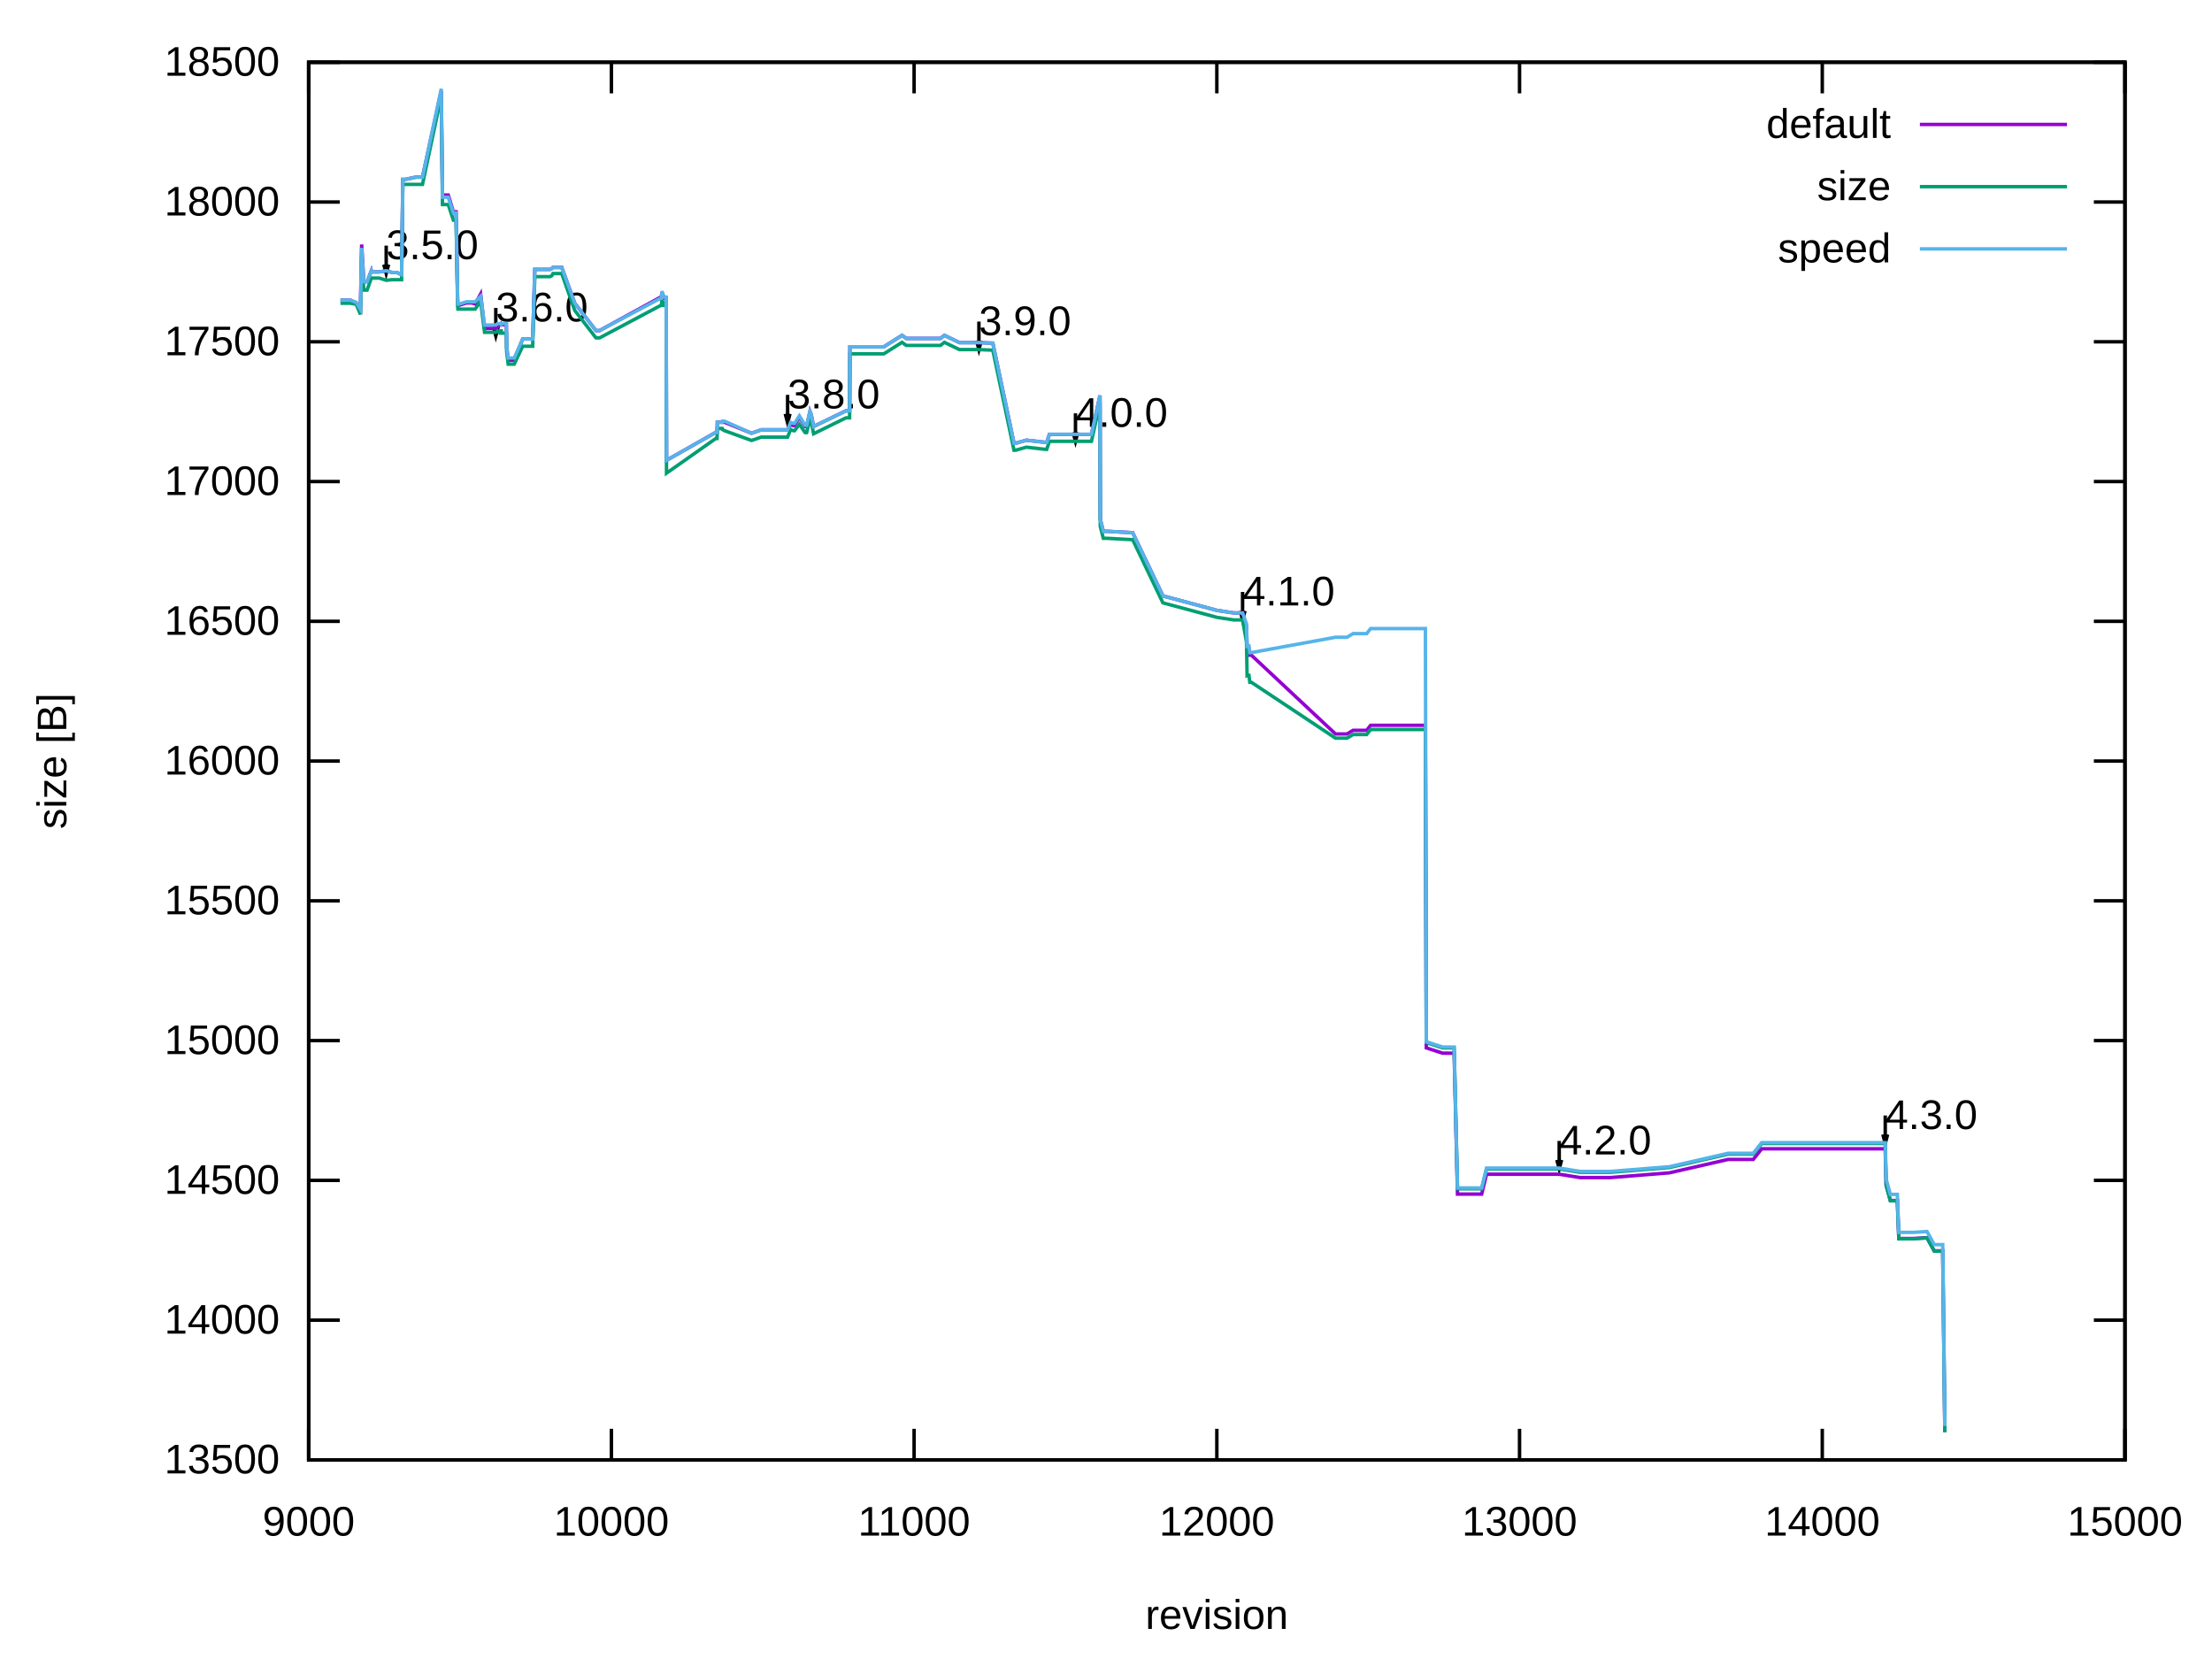
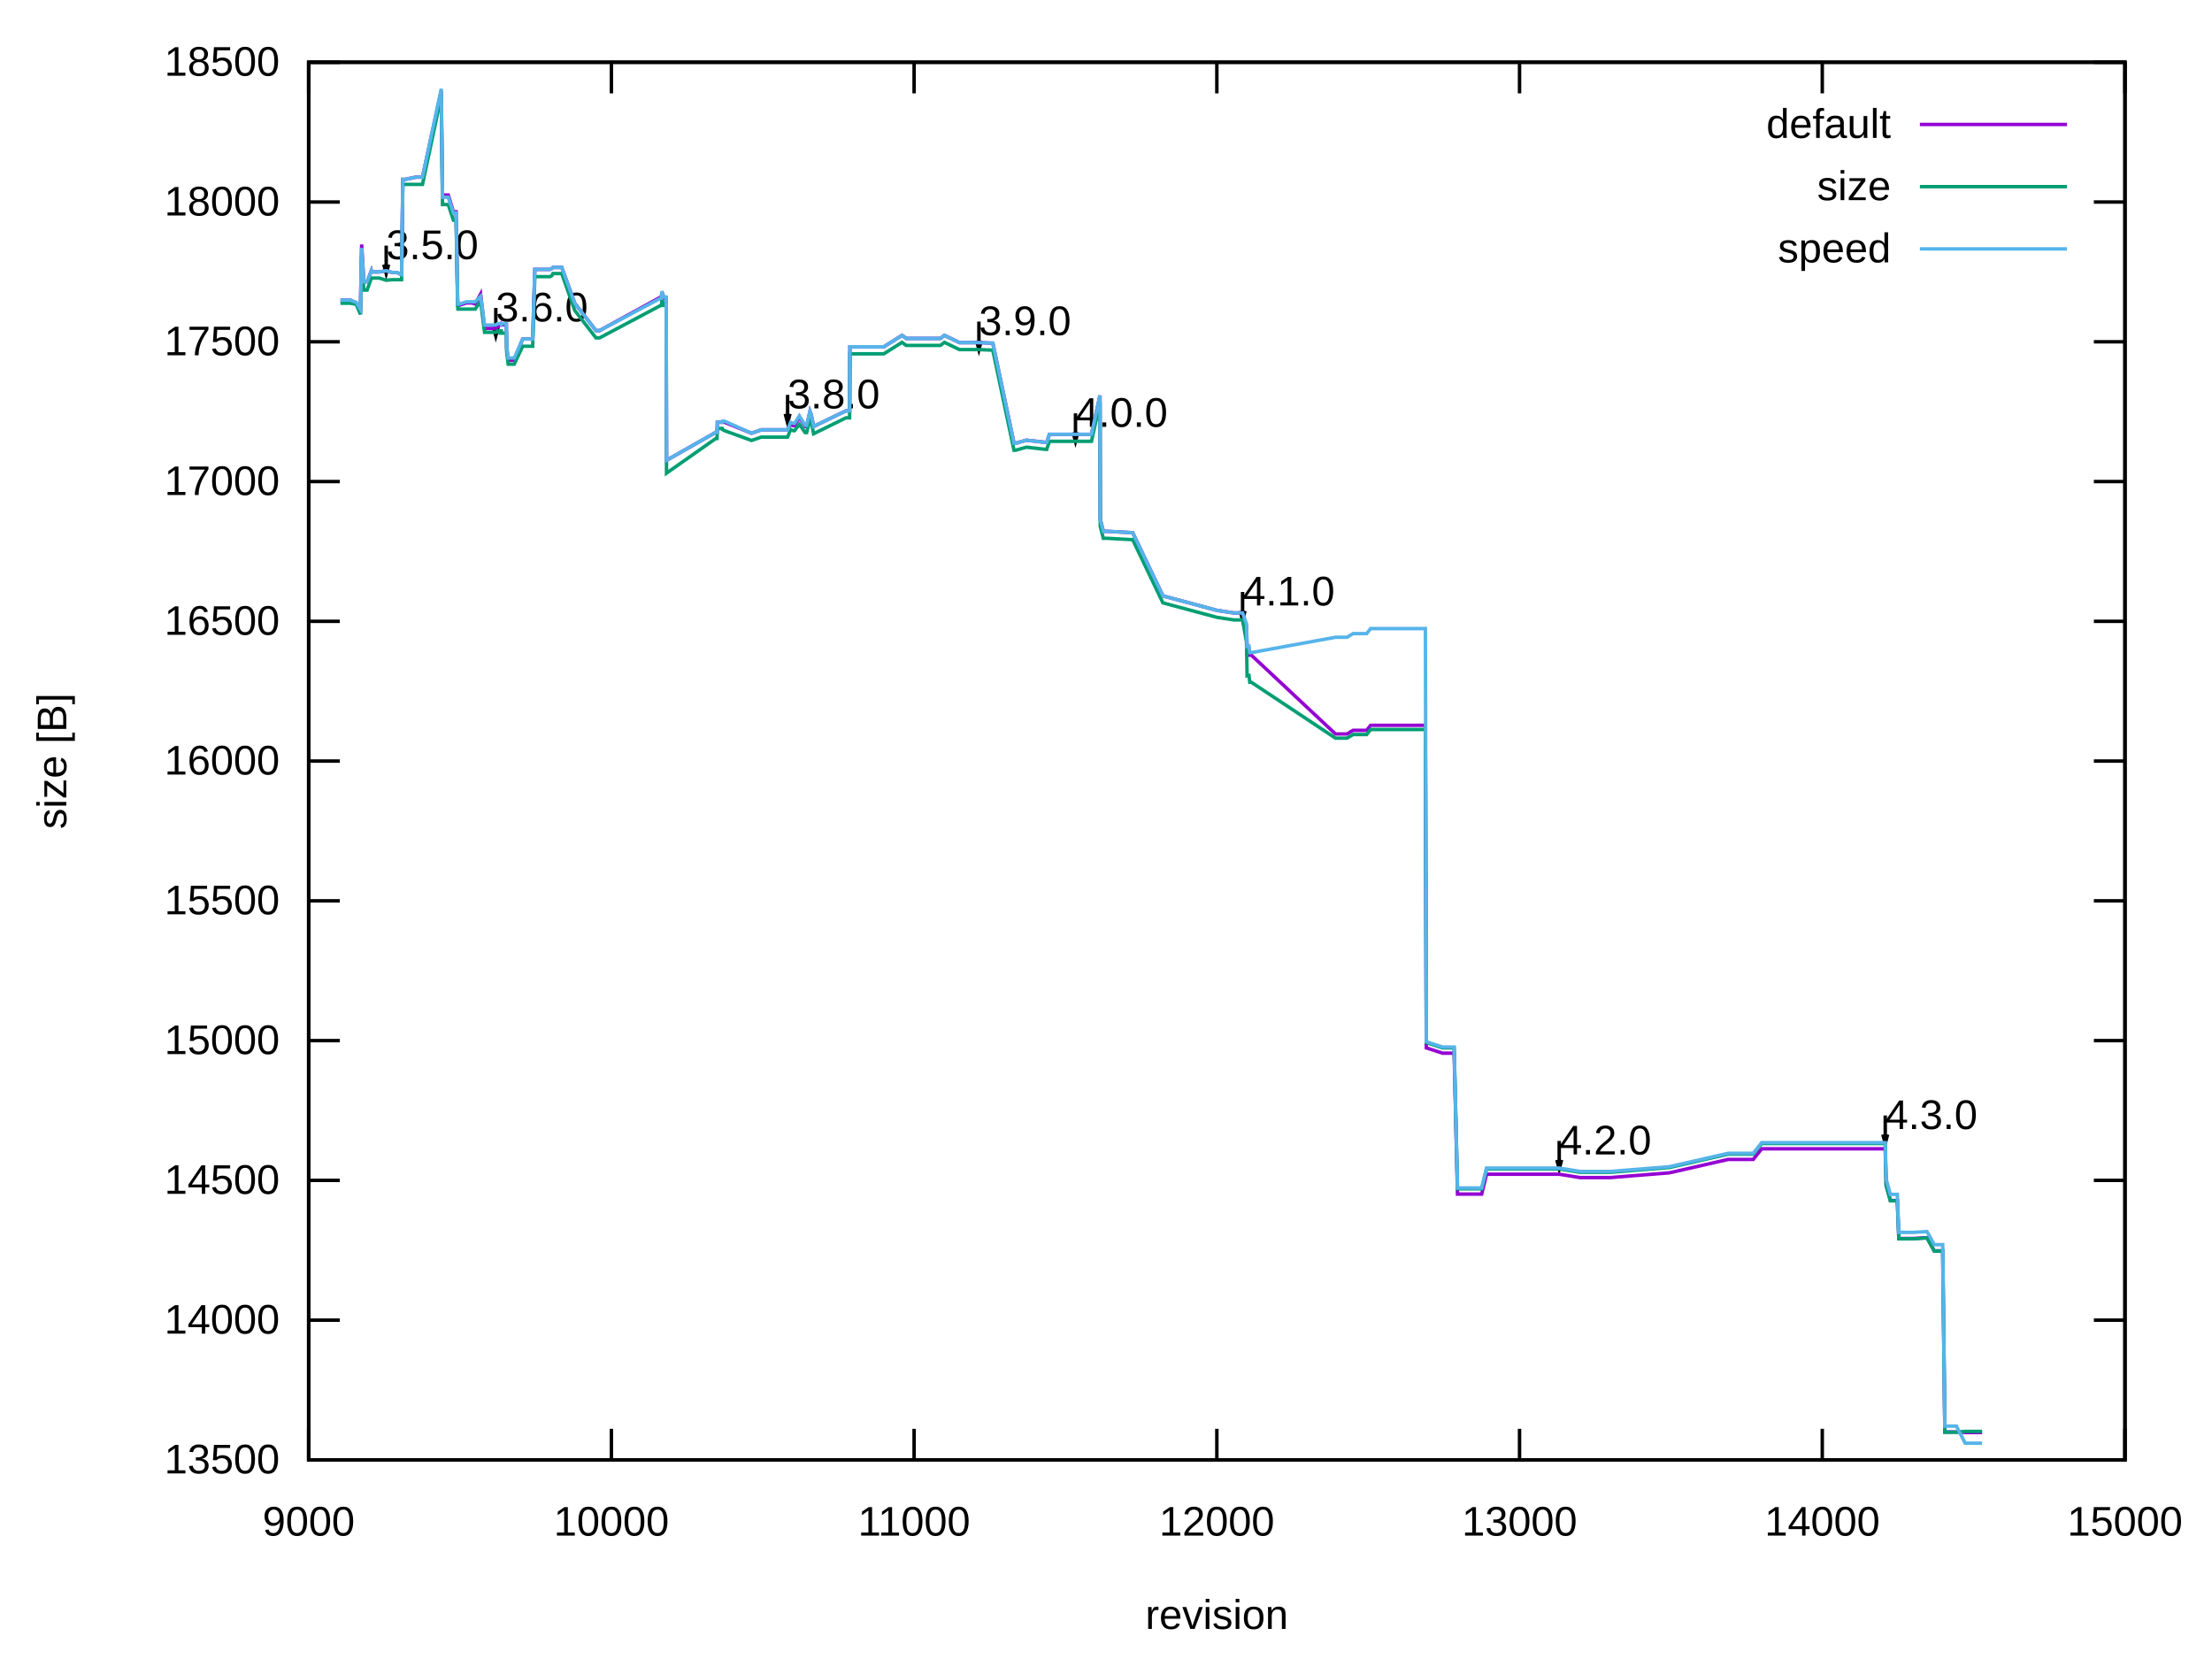
<svg xmlns="http://www.w3.org/2000/svg" xmlns:xlink="http://www.w3.org/1999/xlink" width="640" height="480" viewBox="0 0 640 480">
  <g id="gnuplot_canvas">
    <rect x="0" y="0" width="640" height="480" fill="none" />
    <defs>
      <circle id="gpDot" r="0.5" stroke-width="0.5" stroke="currentColor" />
      <path id="gpPt0" stroke-width="0.222" stroke="currentColor" d="M-1,0 h2 M0,-1 v2" />
      <path id="gpPt1" stroke-width="0.222" stroke="currentColor" d="M-1,-1 L1,1 M1,-1 L-1,1" />
      <path id="gpPt2" stroke-width="0.222" stroke="currentColor" d="M-1,0 L1,0 M0,-1 L0,1 M-1,-1 L1,1 M-1,1 L1,-1" />
      <rect id="gpPt3" stroke-width="0.222" stroke="currentColor" x="-1" y="-1" width="2" height="2" />
      <rect id="gpPt4" stroke-width="0.222" stroke="currentColor" fill="currentColor" x="-1" y="-1" width="2" height="2" />
      <circle id="gpPt5" stroke-width="0.222" stroke="currentColor" cx="0" cy="0" r="1" />
      <use xlink:href="#gpPt5" id="gpPt6" fill="currentColor" stroke="none" />
      <path id="gpPt7" stroke-width="0.222" stroke="currentColor" d="M0,-1.33 L-1.33,0.67 L1.33,0.67 z" />
      <use xlink:href="#gpPt7" id="gpPt8" fill="currentColor" stroke="none" />
      <use xlink:href="#gpPt7" id="gpPt9" stroke="currentColor" transform="rotate(180)" />
      <use xlink:href="#gpPt9" id="gpPt10" fill="currentColor" stroke="none" />
      <use xlink:href="#gpPt3" id="gpPt11" stroke="currentColor" transform="rotate(45)" />
      <use xlink:href="#gpPt11" id="gpPt12" fill="currentColor" stroke="none" />
      <path id="gpPt13" stroke-width="0.222" stroke="currentColor" d="M0,1.330 L1.265,0.411 L0.782,-1.067 L-0.782,-1.076 L-1.265,0.411 z" />
      <use xlink:href="#gpPt13" id="gpPt14" fill="currentColor" stroke="none" />
      <filter id="textbox" filterUnits="objectBoundingBox" x="0" y="0" height="1" width="1">
        <feFlood flood-color="white" flood-opacity="1" result="bgnd" />
        <feComposite in="SourceGraphic" in2="bgnd" operator="atop" />
      </filter>
      <filter id="greybox" filterUnits="objectBoundingBox" x="0" y="0" height="1" width="1">
        <feFlood flood-color="lightgrey" flood-opacity="1" result="grey" />
        <feComposite in="SourceGraphic" in2="grey" operator="atop" />
      </filter>
    </defs>
    <g fill="none" color="white" stroke="currentColor" stroke-width="1.00" stroke-linecap="butt" stroke-linejoin="miter">
</g>
    <g fill="none" color="black" stroke="currentColor" stroke-width="1.00" stroke-linecap="butt" stroke-linejoin="miter">
      <path stroke="black" d="M89.31,422.40 L98.31,422.40 M614.82,422.40 L605.82,422.40  " />
      <g transform="translate(80.92,426.30)" stroke="none" fill="black" font-family="Arial" font-size="12.00" text-anchor="end">
        <text>
          <tspan font-family="Arial"> 13500</tspan>
        </text>
      </g>
    </g>
    <g fill="none" color="black" stroke="currentColor" stroke-width="1.00" stroke-linecap="butt" stroke-linejoin="miter">
      <path stroke="black" d="M89.31,381.96 L98.31,381.96 M614.82,381.96 L605.82,381.96  " />
      <g transform="translate(80.92,385.86)" stroke="none" fill="black" font-family="Arial" font-size="12.00" text-anchor="end">
        <text>
          <tspan font-family="Arial"> 14000</tspan>
        </text>
      </g>
    </g>
    <g fill="none" color="black" stroke="currentColor" stroke-width="1.00" stroke-linecap="butt" stroke-linejoin="miter">
      <path stroke="black" d="M89.31,341.52 L98.31,341.52 M614.82,341.52 L605.82,341.52  " />
      <g transform="translate(80.92,345.42)" stroke="none" fill="black" font-family="Arial" font-size="12.00" text-anchor="end">
        <text>
          <tspan font-family="Arial"> 14500</tspan>
        </text>
      </g>
    </g>
    <g fill="none" color="black" stroke="currentColor" stroke-width="1.00" stroke-linecap="butt" stroke-linejoin="miter">
      <path stroke="black" d="M89.31,301.08 L98.31,301.08 M614.82,301.08 L605.82,301.08  " />
      <g transform="translate(80.92,304.98)" stroke="none" fill="black" font-family="Arial" font-size="12.00" text-anchor="end">
        <text>
          <tspan font-family="Arial"> 15000</tspan>
        </text>
      </g>
    </g>
    <g fill="none" color="black" stroke="currentColor" stroke-width="1.00" stroke-linecap="butt" stroke-linejoin="miter">
      <path stroke="black" d="M89.31,260.64 L98.31,260.64 M614.82,260.64 L605.82,260.64  " />
      <g transform="translate(80.92,264.54)" stroke="none" fill="black" font-family="Arial" font-size="12.00" text-anchor="end">
        <text>
          <tspan font-family="Arial"> 15500</tspan>
        </text>
      </g>
    </g>
    <g fill="none" color="black" stroke="currentColor" stroke-width="1.00" stroke-linecap="butt" stroke-linejoin="miter">
      <path stroke="black" d="M89.31,220.20 L98.31,220.20 M614.82,220.20 L605.82,220.20  " />
      <g transform="translate(80.92,224.10)" stroke="none" fill="black" font-family="Arial" font-size="12.00" text-anchor="end">
        <text>
          <tspan font-family="Arial"> 16000</tspan>
        </text>
      </g>
    </g>
    <g fill="none" color="black" stroke="currentColor" stroke-width="1.00" stroke-linecap="butt" stroke-linejoin="miter">
      <path stroke="black" d="M89.31,179.77 L98.31,179.77 M614.82,179.77 L605.82,179.77  " />
      <g transform="translate(80.92,183.67)" stroke="none" fill="black" font-family="Arial" font-size="12.00" text-anchor="end">
        <text>
          <tspan font-family="Arial"> 16500</tspan>
        </text>
      </g>
    </g>
    <g fill="none" color="black" stroke="currentColor" stroke-width="1.00" stroke-linecap="butt" stroke-linejoin="miter">
      <path stroke="black" d="M89.31,139.33 L98.31,139.33 M614.82,139.33 L605.82,139.33  " />
      <g transform="translate(80.92,143.23)" stroke="none" fill="black" font-family="Arial" font-size="12.00" text-anchor="end">
        <text>
          <tspan font-family="Arial"> 17000</tspan>
        </text>
      </g>
    </g>
    <g fill="none" color="black" stroke="currentColor" stroke-width="1.00" stroke-linecap="butt" stroke-linejoin="miter">
      <path stroke="black" d="M89.31,98.89 L98.31,98.89 M614.82,98.89 L605.82,98.89  " />
      <g transform="translate(80.92,102.79)" stroke="none" fill="black" font-family="Arial" font-size="12.00" text-anchor="end">
        <text>
          <tspan font-family="Arial"> 17500</tspan>
        </text>
      </g>
    </g>
    <g fill="none" color="black" stroke="currentColor" stroke-width="1.00" stroke-linecap="butt" stroke-linejoin="miter">
      <path stroke="black" d="M89.31,58.45 L98.31,58.45 M614.82,58.45 L605.82,58.45  " />
      <g transform="translate(80.92,62.35)" stroke="none" fill="black" font-family="Arial" font-size="12.00" text-anchor="end">
        <text>
          <tspan font-family="Arial"> 18000</tspan>
        </text>
      </g>
    </g>
    <g fill="none" color="black" stroke="currentColor" stroke-width="1.00" stroke-linecap="butt" stroke-linejoin="miter">
      <path stroke="black" d="M89.31,18.01 L98.31,18.01 M614.82,18.01 L605.82,18.01  " />
      <g transform="translate(80.92,21.91)" stroke="none" fill="black" font-family="Arial" font-size="12.00" text-anchor="end">
        <text>
          <tspan font-family="Arial"> 18500</tspan>
        </text>
      </g>
    </g>
    <g fill="none" color="black" stroke="currentColor" stroke-width="1.00" stroke-linecap="butt" stroke-linejoin="miter">
      <path stroke="black" d="M89.31,422.40 L89.31,413.40 M89.31,18.01 L89.31,27.01  " />
      <g transform="translate(89.31,444.30)" stroke="none" fill="black" font-family="Arial" font-size="12.00" text-anchor="middle">
        <text>
          <tspan font-family="Arial"> 9000</tspan>
        </text>
      </g>
    </g>
    <g fill="none" color="black" stroke="currentColor" stroke-width="1.00" stroke-linecap="butt" stroke-linejoin="miter">
      <path stroke="black" d="M176.90,422.40 L176.90,413.40 M176.90,18.01 L176.90,27.01  " />
      <g transform="translate(176.90,444.30)" stroke="none" fill="black" font-family="Arial" font-size="12.00" text-anchor="middle">
        <text>
          <tspan font-family="Arial"> 10000</tspan>
        </text>
      </g>
    </g>
    <g fill="none" color="black" stroke="currentColor" stroke-width="1.00" stroke-linecap="butt" stroke-linejoin="miter">
      <path stroke="black" d="M264.48,422.40 L264.48,413.40 M264.48,18.01 L264.48,27.01  " />
      <g transform="translate(264.48,444.30)" stroke="none" fill="black" font-family="Arial" font-size="12.00" text-anchor="middle">
        <text>
          <tspan font-family="Arial"> 11000</tspan>
        </text>
      </g>
    </g>
    <g fill="none" color="black" stroke="currentColor" stroke-width="1.00" stroke-linecap="butt" stroke-linejoin="miter">
      <path stroke="black" d="M352.07,422.40 L352.07,413.40 M352.07,18.01 L352.07,27.01  " />
      <g transform="translate(352.07,444.30)" stroke="none" fill="black" font-family="Arial" font-size="12.00" text-anchor="middle">
        <text>
          <tspan font-family="Arial"> 12000</tspan>
        </text>
      </g>
    </g>
    <g fill="none" color="black" stroke="currentColor" stroke-width="1.00" stroke-linecap="butt" stroke-linejoin="miter">
      <path stroke="black" d="M439.65,422.40 L439.65,413.40 M439.65,18.01 L439.65,27.01  " />
      <g transform="translate(439.65,444.30)" stroke="none" fill="black" font-family="Arial" font-size="12.00" text-anchor="middle">
        <text>
          <tspan font-family="Arial"> 13000</tspan>
        </text>
      </g>
    </g>
    <g fill="none" color="black" stroke="currentColor" stroke-width="1.00" stroke-linecap="butt" stroke-linejoin="miter">
      <path stroke="black" d="M527.24,422.40 L527.24,413.40 M527.24,18.01 L527.24,27.01  " />
      <g transform="translate(527.24,444.30)" stroke="none" fill="black" font-family="Arial" font-size="12.00" text-anchor="middle">
        <text>
          <tspan font-family="Arial"> 14000</tspan>
        </text>
      </g>
    </g>
    <g fill="none" color="black" stroke="currentColor" stroke-width="1.00" stroke-linecap="butt" stroke-linejoin="miter">
      <path stroke="black" d="M614.82,422.40 L614.82,413.40 M614.82,18.01 L614.82,27.01  " />
      <g transform="translate(614.82,444.30)" stroke="none" fill="black" font-family="Arial" font-size="12.00" text-anchor="middle">
        <text>
          <tspan font-family="Arial"> 15000</tspan>
        </text>
      </g>
    </g>
    <g fill="none" color="black" stroke="currentColor" stroke-width="1.00" stroke-linecap="butt" stroke-linejoin="miter">
</g>
    <g fill="none" color="black" stroke="currentColor" stroke-width="1.00" stroke-linecap="butt" stroke-linejoin="miter">
      <path stroke="black" d="M89.31,18.01 L89.31,422.40 L614.82,422.40 L614.82,18.01 L89.31,18.01 Z  " />
      <g transform="translate(111.73,74.97)" stroke="none" fill="black" font-family="Arial" font-size="12.00" text-anchor="start">
        <text>
          <tspan font-family="Arial">3.5.0</tspan>
        </text>
      </g>
      <g transform="translate(143.44,93.00)" stroke="none" fill="black" font-family="Arial" font-size="12.00" text-anchor="start">
        <text>
          <tspan font-family="Arial">3.6.0</tspan>
        </text>
      </g>
      <g transform="translate(227.87,118.15)" stroke="none" fill="black" font-family="Arial" font-size="12.00" text-anchor="start">
        <text>
          <tspan font-family="Arial">3.8.0</tspan>
        </text>
      </g>
      <g transform="translate(283.22,96.96)" stroke="none" fill="black" font-family="Arial" font-size="12.00" text-anchor="start">
        <text>
          <tspan font-family="Arial">3.9.0</tspan>
        </text>
      </g>
      <g transform="translate(311.16,123.49)" stroke="none" fill="black" font-family="Arial" font-size="12.00" text-anchor="start">
        <text>
          <tspan font-family="Arial">4.0.0</tspan>
        </text>
      </g>
      <g transform="translate(359.51,175.17)" stroke="none" fill="black" font-family="Arial" font-size="12.00" text-anchor="start">
        <text>
          <tspan font-family="Arial">4.1.0</tspan>
        </text>
      </g>
      <g transform="translate(451.12,334.02)" stroke="none" fill="black" font-family="Arial" font-size="12.00" text-anchor="start">
        <text>
          <tspan font-family="Arial">4.2.0</tspan>
        </text>
      </g>
      <g transform="translate(545.45,326.66)" stroke="none" fill="black" font-family="Arial" font-size="12.00" text-anchor="start">
        <text>
          <tspan font-family="Arial">4.3.0</tspan>
        </text>
      </g>
      <path stroke="black" d="M111.05,76.54 L111.74,79.14 L112.43,76.54 M111.74,71.06 L111.74,79.14 M142.76,94.58 L143.45,97.18 L144.14,94.58   M143.45,89.09 L143.45,97.18 M227.19,119.73 L227.88,122.33 L228.57,119.73 M227.88,114.24 L227.88,122.33 M282.54,98.54   L283.23,101.14 L283.92,98.54 M283.23,93.05 L283.23,101.14 M310.48,125.07 L311.17,127.67 L311.86,125.07 M311.17,119.58   L311.17,127.67 M358.83,176.75 L359.52,179.35 L360.21,176.75 M359.52,171.26 L359.52,179.35 M450.44,335.60 L451.13,338.20   L451.82,335.60 M451.13,330.11 L451.13,338.20 M544.77,328.24 L545.46,330.84 L546.15,328.24 M545.46,322.75 L545.46,330.84    " />
    </g>
    <g fill="none" color="black" stroke="currentColor" stroke-width="1.00" stroke-linecap="butt" stroke-linejoin="miter">
      <g transform="translate(19.18,220.21) rotate(270)" stroke="none" fill="black" font-family="Arial" font-size="12.00" text-anchor="middle">
        <text>
          <tspan font-family="Arial">size [B]</tspan>
        </text>
      </g>
    </g>
    <g fill="none" color="black" stroke="currentColor" stroke-width="1.00" stroke-linecap="butt" stroke-linejoin="miter">
      <g transform="translate(352.06,471.30)" stroke="none" fill="black" font-family="Arial" font-size="12.00" text-anchor="middle">
        <text>
          <tspan font-family="Arial">revision</tspan>
        </text>
      </g>
    </g>
    <g fill="none" color="black" stroke="currentColor" stroke-width="1.00" stroke-linecap="butt" stroke-linejoin="miter">
</g>
    <g id="gnuplot_plot_1">
      <g fill="none" color="black" stroke="currentColor" stroke-width="1.00" stroke-linecap="butt" stroke-linejoin="miter">
        <g transform="translate(547.09,39.91)" stroke="none" fill="black" font-family="Arial" font-size="12.00" text-anchor="end">
          <text>
            <tspan font-family="Arial">default</tspan>
          </text>
        </g>
      </g>
      <g fill="none" color="black" stroke="currentColor" stroke-width="1.00" stroke-linecap="butt" stroke-linejoin="miter">
-         <path stroke="rgb(148,   0, 211)" d="M555.48,36.01 L598.04,36.01 M98.51,86.84 L99.82,86.84 L100.17,86.84 L100.43,86.84 L101.40,86.84 L103.06,87.81   L104.29,89.51 L104.64,70.74 L105.25,81.50 L105.69,81.50 L106.04,81.50 L106.21,81.50 L107.44,78.34 L107.53,78.67   L108.40,78.67 L109.72,78.67 L111.73,78.34 L113.40,78.83 L114.80,78.83 L116.20,79.48 L116.55,51.90 L117.25,51.90   L120.32,51.25 L122.24,51.25 L127.67,26.34 L128.02,56.43 L128.29,56.43 L128.90,56.43 L129.69,56.43 L131.18,61.28   L131.96,61.28 L132.40,86.43 L132.49,88.29 L132.93,88.29 L134.94,87.65 L136.61,87.65 L137.48,87.97 L139.06,85.06   L140.20,95.01 L140.90,95.01 L141.51,95.01 L141.95,95.01 L142.04,95.01 L142.12,95.01 L142.21,95.01 L143.44,95.01   L143.96,94.60 L144.66,93.95 L144.93,93.95 L145.01,93.79 L145.10,93.95 L145.19,93.95 L145.36,93.95 L145.80,93.95   L145.89,93.95 L146.15,93.95 L146.33,93.95 L146.50,93.95 L146.59,100.59 L147.03,104.23 L147.29,104.23 L147.47,104.23   L147.55,104.23 L147.64,104.23 L148.78,104.23 L151.23,98.08 L153.25,98.08 L154.12,98.08 L154.74,77.94 L155.09,77.94   L155.96,77.94 L156.22,77.94 L156.31,77.94 L156.40,77.94 L156.49,77.94 L157.01,77.94 L157.98,77.94 L158.50,77.94   L158.59,77.94 L158.76,77.94 L159.12,77.94 L159.64,77.70 L159.99,77.37 L160.08,77.37 L160.69,77.37 L160.95,77.37   L161.04,77.37 L161.13,77.37 L162.01,77.37 L162.18,77.37 L162.53,77.37 L166.30,87.73 L172.43,95.65 L172.78,95.65   L172.95,95.65 L173.04,95.65 L173.48,95.65 L191.17,85.95 L191.35,85.95 L191.52,84.57 L192.13,86.27 L192.75,86.27   L192.84,133.18 L207.11,125.09 L207.46,125.09 L207.55,122.18 L208.95,122.18 L209.04,122.18 L209.65,122.18 L217.45,125.34   L220.25,124.36 L221.56,124.36 L224.19,124.36 L225.77,124.36 L227.87,124.36 L228.75,122.83 L229.53,123.15 L229.88,123.15   L231.29,120.64 L232.95,123.39 L233.39,123.39 L234.35,119.03 L234.70,119.92 L235.40,123.39 L244.77,118.86 L245.39,118.86   L245.74,118.86 L245.82,118.86 L245.91,100.34 L246.09,100.34 L246.96,100.34 L255.72,100.34 L260.98,97.03 L262.20,97.92   L272.10,97.92 L273.24,97.03 L277.62,99.13 L283.22,99.13 L287.25,99.29 L293.38,128.25 L293.82,128.25 L296.97,127.36   L302.58,128.00 L302.84,128.00 L303.63,125.66 L308.89,125.66 L309.06,125.66 L311.16,125.66 L315.80,125.66 L318.26,114.42   L318.34,150.25 L319.22,153.72 L319.66,153.72 L319.75,153.72 L320.27,153.72 L320.36,153.72 L327.72,154.13 L336.47,172.41   L352.15,176.61 L356.97,177.34 L359.51,177.34 L360.65,181.22 L360.82,187.69 L361.00,187.61 L361.35,187.61 L361.61,189.55   L362.05,189.55 L386.40,212.36 L388.41,212.36 L389.73,212.36 L391.48,211.31 L392.70,211.31 L394.81,211.31 L395.42,211.31   L396.56,209.85 L408.29,209.85 L411.01,209.85 L412.41,209.85 L412.67,303.19 L417.40,304.72 L420.73,304.72 L421.70,345.49   L424.50,345.49 L427.56,345.49 L428.70,345.49 L430.10,339.74 L430.89,339.74 L436.93,339.74 L451.12,339.74 L457.17,340.71   L465.93,340.71 L483.00,339.34 L500.00,335.46 L500.87,335.46 L501.75,335.46 L505.16,335.46 L507.27,335.46 L509.72,332.38   L518.48,332.38 L527.24,332.38 L543.35,332.38 L545.45,332.38 L545.72,342.90 L546.94,347.35 L547.82,347.35 L548.08,347.35   L548.78,347.35 L548.96,347.35 L549.39,358.34 L553.51,358.34 L557.54,358.10 L559.64,361.90 L562.09,361.90 L562.71,414.31    " />
+         <path stroke="rgb(148,   0, 211)" d="M555.48,36.01 L598.04,36.01 M98.51,86.84 L99.82,86.84 L100.17,86.84 L100.43,86.84 L101.40,86.84 L103.06,87.81   L104.29,89.51 L104.64,70.74 L105.25,81.50 L105.69,81.50 L106.04,81.50 L106.21,81.50 L107.44,78.34 L107.53,78.67   L108.40,78.67 L109.72,78.67 L111.73,78.34 L113.40,78.83 L114.80,78.83 L116.20,79.48 L116.55,51.90 L117.25,51.90   L120.32,51.25 L122.24,51.25 L127.67,26.34 L128.02,56.43 L128.29,56.43 L128.90,56.43 L129.69,56.43 L131.18,61.28   L131.96,61.28 L132.40,86.43 L132.49,88.29 L132.93,88.29 L134.94,87.65 L136.61,87.65 L137.48,87.97 L139.06,85.06   L140.20,95.01 L140.90,95.01 L141.51,95.01 L141.95,95.01 L142.04,95.01 L142.12,95.01 L142.21,95.01 L143.44,95.01   L143.96,94.60 L144.66,93.95 L144.93,93.95 L145.01,93.79 L145.10,93.95 L145.19,93.95 L145.36,93.95 L145.80,93.95   L145.89,93.95 L146.15,93.95 L146.33,93.95 L146.50,93.95 L146.59,100.59 L147.03,104.23 L147.29,104.23 L147.47,104.23   L147.55,104.23 L147.64,104.23 L148.78,104.23 L151.23,98.08 L153.25,98.08 L154.12,98.08 L154.74,77.94 L155.09,77.94   L155.96,77.94 L156.22,77.94 L156.31,77.94 L156.40,77.94 L156.49,77.94 L157.01,77.94 L157.98,77.94 L158.50,77.94   L158.59,77.94 L158.76,77.94 L159.12,77.94 L159.64,77.70 L159.99,77.37 L160.08,77.37 L160.69,77.37 L160.95,77.37   L161.04,77.37 L161.13,77.37 L162.01,77.37 L162.18,77.37 L162.53,77.37 L166.30,87.73 L172.43,95.65 L172.78,95.65   L172.95,95.65 L173.04,95.65 L173.48,95.65 L191.17,85.95 L191.35,85.95 L191.52,84.57 L192.13,86.27 L192.75,86.27   L192.84,133.18 L207.11,125.09 L207.46,125.09 L207.55,122.18 L208.95,122.18 L209.04,122.18 L209.65,122.18 L217.45,125.34   L220.25,124.36 L221.56,124.36 L224.19,124.36 L225.77,124.36 L227.87,124.36 L228.75,122.83 L229.53,123.15 L229.88,123.15   L231.29,120.64 L232.95,123.39 L233.39,123.39 L234.35,119.03 L234.70,119.92 L235.40,123.39 L244.77,118.86 L245.39,118.86   L245.74,118.86 L245.82,118.86 L245.91,100.34 L246.09,100.34 L246.96,100.34 L255.72,100.34 L260.98,97.03 L262.20,97.92   L272.10,97.92 L273.24,97.03 L277.62,99.13 L283.22,99.13 L287.25,99.29 L293.38,128.25 L293.82,128.25 L296.97,127.36   L302.58,128.00 L302.84,128.00 L303.63,125.66 L308.89,125.66 L309.06,125.66 L311.16,125.66 L315.80,125.66 L318.26,114.42   L318.34,150.25 L319.22,153.72 L319.66,153.72 L319.75,153.72 L320.27,153.72 L320.36,153.72 L327.72,154.13 L336.47,172.41   L352.15,176.61 L356.97,177.34 L359.51,177.34 L360.65,181.22 L360.82,187.69 L361.00,187.61 L361.35,187.61 L361.61,189.55   L362.05,189.55 L386.40,212.36 L388.41,212.36 L389.73,212.36 L391.48,211.31 L392.70,211.31 L394.81,211.31 L395.42,211.31   L396.56,209.85 L408.29,209.85 L411.01,209.85 L412.41,209.85 L412.67,303.19 L417.40,304.72 L420.73,304.72 L421.70,345.49   L424.50,345.49 L427.56,345.49 L428.70,345.49 L430.10,339.74 L430.89,339.74 L436.93,339.74 L451.12,339.74 L457.17,340.71   L465.93,340.71 L483.00,339.34 L500.00,335.46 L500.87,335.46 L501.75,335.46 L505.16,335.46 L507.27,335.46 L509.72,332.38   L518.48,332.38 L527.24,332.38 L543.35,332.38 L545.45,332.38 L545.72,342.90 L546.94,347.35 L547.82,347.35 L548.08,347.35   L548.78,347.35 L548.96,347.35 L549.39,358.34 L553.51,358.34 L557.54,358.10 L559.64,361.90 L562.09,361.90 L562.71,414.31   L566.04,414.31 L568.58,414.47 L571.90,414.47 L573.48,414.47  " />
      </g>
    </g>
    <g id="gnuplot_plot_2">
      <g fill="none" color="black" stroke="currentColor" stroke-width="1.00" stroke-linecap="butt" stroke-linejoin="miter">
        <g transform="translate(547.09,57.91)" stroke="none" fill="black" font-family="Arial" font-size="12.00" text-anchor="end">
          <text>
            <tspan font-family="Arial">size</tspan>
          </text>
        </g>
      </g>
      <g fill="none" color="black" stroke="currentColor" stroke-width="1.00" stroke-linecap="butt" stroke-linejoin="miter">
-         <path stroke="rgb(  0, 158, 115)" d="M555.48,54.01 L598.04,54.01 M98.51,87.73 L99.82,87.73 L100.17,87.73 L100.43,87.73 L101.40,87.73 L103.06,88.05   L104.29,90.96 L104.64,73.82 L105.25,83.93 L105.69,83.93 L106.04,83.93 L106.21,83.93 L107.44,80.45 L107.53,80.45   L108.40,80.45 L109.72,80.45 L111.73,81.09 L113.40,80.93 L114.80,80.93 L116.20,80.93 L116.55,53.35 L117.25,53.35   L120.32,53.35 L122.24,53.35 L127.67,27.80 L128.02,59.18 L128.29,59.18 L128.90,59.18 L129.69,59.18 L131.18,63.71   L131.96,63.71 L132.40,88.21 L132.49,89.43 L132.93,89.43 L134.94,89.43 L136.61,89.43 L137.48,89.43 L139.06,87.16   L140.20,96.14 L140.90,96.14 L141.51,96.14 L141.95,96.14 L142.04,96.14 L142.12,96.14 L142.21,96.14 L143.44,96.14   L143.96,95.73 L144.66,96.38 L144.93,96.38 L145.01,95.25 L145.10,96.38 L145.19,96.38 L145.36,96.38 L145.80,96.38   L145.89,96.38 L146.15,96.38 L146.33,96.38 L146.50,96.38 L146.59,101.72 L147.03,105.36 L147.29,105.36 L147.47,105.36   L147.55,105.36 L147.64,105.36 L148.78,105.36 L151.23,100.18 L153.25,100.18 L154.12,100.18 L154.74,80.04 L155.09,80.04   L155.96,80.04 L156.22,80.04 L156.31,80.04 L156.40,80.04 L156.49,80.04 L157.01,80.04 L157.98,80.04 L158.50,80.04   L158.59,80.04 L158.76,80.04 L159.12,80.04 L159.64,79.80 L159.99,79.15 L160.08,79.15 L160.69,79.15 L160.95,79.15   L161.04,79.15 L161.13,79.15 L162.01,79.15 L162.18,79.15 L162.53,79.15 L166.30,89.83 L172.43,97.76 L172.78,97.76   L172.95,97.76 L173.04,97.76 L173.48,97.76 L191.17,88.37 L191.35,88.37 L191.52,86.68 L192.13,88.37 L192.75,88.37   L192.84,136.90 L207.11,126.87 L207.46,126.87 L207.55,123.96 L208.95,123.96 L209.04,124.28 L209.65,124.61 L217.45,127.44   L220.25,126.47 L221.56,126.47 L224.19,126.47 L225.77,126.47 L227.87,126.47 L228.75,124.28 L229.53,124.61 L229.88,124.61   L231.29,122.75 L232.95,125.17 L233.39,125.17 L234.35,121.13 L234.70,122.02 L235.40,125.50 L244.77,120.89 L245.39,120.89   L245.74,120.89 L245.82,120.89 L245.91,102.37 L246.09,102.37 L246.96,102.37 L255.72,102.37 L260.98,99.05 L262.20,99.94   L272.10,99.94 L273.24,99.05 L277.62,101.15 L283.22,101.15 L287.25,101.31 L293.38,130.27 L293.82,130.27 L296.97,129.38   L302.58,130.03 L302.84,130.03 L303.63,127.68 L308.89,127.68 L309.06,127.68 L311.16,127.68 L315.80,127.68 L318.26,116.44   L318.34,152.27 L319.22,155.75 L319.66,155.75 L319.75,155.75 L320.27,155.75 L320.36,155.75 L327.72,156.15 L336.47,174.43   L352.15,178.63 L356.97,179.36 L359.51,179.36 L360.65,185.75 L360.82,195.46 L361.00,195.38 L361.35,195.38 L361.61,197.40   L362.05,197.40 L386.40,213.57 L388.41,213.57 L389.73,213.57 L391.48,212.52 L392.70,212.52 L394.81,212.52 L395.42,212.52   L396.56,211.07 L408.29,211.07 L411.01,211.07 L412.41,211.07 L412.67,301.65 L417.40,303.19 L420.73,303.19 L421.70,343.95   L424.50,343.95 L427.56,343.95 L428.70,343.95 L430.10,338.21 L430.89,338.21 L436.93,338.21 L451.12,338.21 L457.17,339.18   L465.93,339.18 L483.00,337.80 L500.00,333.92 L500.87,333.92 L501.75,333.92 L505.16,333.92 L507.27,333.92 L509.72,330.85   L518.48,330.85 L527.24,330.85 L543.35,330.85 L545.45,330.85 L545.72,342.98 L546.94,347.43 L547.82,347.43 L548.08,347.43   L548.78,347.43 L548.96,347.43 L549.39,358.43 L553.51,358.43 L557.54,358.18 L559.64,361.98 L562.09,361.98 L562.71,414.39    " />
+         <path stroke="rgb(  0, 158, 115)" d="M555.48,54.01 L598.04,54.01 M98.51,87.73 L99.82,87.73 L100.17,87.73 L100.43,87.73 L101.40,87.73 L103.06,88.05   L104.29,90.96 L104.64,73.82 L105.25,83.93 L105.69,83.93 L106.04,83.93 L106.21,83.93 L107.44,80.45 L107.53,80.45   L108.40,80.45 L109.72,80.45 L111.73,81.09 L113.40,80.93 L114.80,80.93 L116.20,80.93 L116.55,53.35 L117.25,53.35   L120.32,53.35 L122.24,53.35 L127.67,27.80 L128.02,59.18 L128.29,59.18 L128.90,59.18 L129.69,59.18 L131.18,63.71   L131.96,63.71 L132.40,88.21 L132.49,89.43 L132.93,89.43 L134.94,89.43 L136.61,89.43 L137.48,89.43 L139.06,87.16   L140.20,96.14 L140.90,96.14 L141.51,96.14 L141.95,96.14 L142.04,96.14 L142.12,96.14 L142.21,96.14 L143.44,96.14   L143.96,95.73 L144.66,96.38 L144.93,96.38 L145.01,95.25 L145.10,96.38 L145.19,96.38 L145.36,96.38 L145.80,96.38   L145.89,96.38 L146.15,96.38 L146.33,96.38 L146.50,96.38 L146.59,101.72 L147.03,105.36 L147.29,105.36 L147.47,105.36   L147.55,105.36 L147.64,105.36 L148.78,105.36 L151.23,100.18 L153.25,100.18 L154.12,100.18 L154.74,80.04 L155.09,80.04   L155.96,80.04 L156.22,80.04 L156.31,80.04 L156.40,80.04 L156.49,80.04 L157.01,80.04 L157.98,80.04 L158.50,80.04   L158.59,80.04 L158.76,80.04 L159.12,80.04 L159.64,79.80 L159.99,79.15 L160.08,79.15 L160.69,79.15 L160.95,79.15   L161.04,79.15 L161.13,79.15 L162.01,79.15 L162.18,79.15 L162.53,79.15 L166.30,89.83 L172.43,97.76 L172.78,97.76   L172.95,97.76 L173.04,97.76 L173.48,97.76 L191.17,88.37 L191.35,88.37 L191.52,86.68 L192.13,88.37 L192.75,88.37   L192.84,136.90 L207.11,126.87 L207.46,126.87 L207.55,123.96 L208.95,123.96 L209.04,124.28 L209.65,124.61 L217.45,127.44   L220.25,126.47 L221.56,126.47 L224.19,126.47 L225.77,126.47 L227.87,126.47 L228.75,124.28 L229.53,124.61 L229.88,124.61   L231.29,122.75 L232.95,125.17 L233.39,125.17 L234.35,121.13 L234.70,122.02 L235.40,125.50 L244.77,120.89 L245.39,120.89   L245.74,120.89 L245.82,120.89 L245.91,102.37 L246.09,102.37 L246.96,102.37 L255.72,102.37 L260.98,99.05 L262.20,99.94   L272.10,99.94 L273.24,99.05 L277.62,101.15 L283.22,101.15 L287.25,101.31 L293.38,130.27 L293.82,130.27 L296.97,129.38   L302.58,130.03 L302.84,130.03 L303.63,127.68 L308.89,127.68 L309.06,127.68 L311.16,127.68 L315.80,127.68 L318.26,116.44   L318.34,152.27 L319.22,155.75 L319.66,155.75 L319.75,155.75 L320.27,155.75 L320.36,155.75 L327.72,156.15 L336.47,174.43   L352.15,178.63 L356.97,179.36 L359.51,179.36 L360.65,185.75 L360.82,195.46 L361.00,195.38 L361.35,195.38 L361.61,197.40   L362.05,197.40 L386.40,213.57 L388.41,213.57 L389.73,213.57 L391.48,212.52 L392.70,212.52 L394.81,212.52 L395.42,212.52   L396.56,211.07 L408.29,211.07 L411.01,211.07 L412.41,211.07 L412.67,301.65 L417.40,303.19 L420.73,303.19 L421.70,343.95   L424.50,343.95 L427.56,343.95 L428.70,343.95 L430.10,338.21 L430.89,338.21 L436.93,338.21 L451.12,338.21 L457.17,339.18   L465.93,339.18 L483.00,337.80 L500.00,333.92 L500.87,333.92 L501.75,333.92 L505.16,333.92 L507.27,333.92 L509.72,330.85   L518.48,330.85 L527.24,330.85 L543.35,330.85 L545.45,330.85 L545.72,342.98 L546.94,347.43 L547.82,347.43 L548.08,347.43   L548.78,347.43 L548.96,347.43 L549.39,358.43 L553.51,358.43 L557.54,358.18 L559.64,361.98 L562.09,361.98 L562.71,414.39   L566.04,414.39 L568.58,414.15 L571.90,414.15 L573.48,414.15  " />
      </g>
    </g>
    <g id="gnuplot_plot_3">
      <g fill="none" color="black" stroke="currentColor" stroke-width="1.00" stroke-linecap="butt" stroke-linejoin="miter">
        <g transform="translate(547.09,75.91)" stroke="none" fill="black" font-family="Arial" font-size="12.00" text-anchor="end">
          <text>
            <tspan font-family="Arial">speed</tspan>
          </text>
        </g>
      </g>
      <g fill="none" color="black" stroke="currentColor" stroke-width="1.00" stroke-linecap="butt" stroke-linejoin="miter">
-         <path stroke="rgb( 86, 180, 233)" d="M555.48,72.01 L598.04,72.01 M98.51,86.84 L99.82,86.84 L100.17,86.84 L100.43,86.84 L101.40,86.84 L103.06,87.48   L104.29,89.51 L104.64,71.71 L105.25,81.50 L105.69,81.50 L106.04,81.50 L106.21,81.50 L107.44,78.34 L107.53,78.67   L108.40,78.67 L109.72,78.67 L111.73,78.34 L113.40,78.83 L114.80,78.83 L116.20,79.48 L116.55,51.90 L117.25,51.90   L120.32,51.25 L122.24,51.25 L127.67,25.69 L128.02,57.07 L128.29,57.07 L128.90,57.07 L129.69,57.07 L131.18,61.60   L131.96,61.60 L132.40,86.43 L132.49,87.97 L132.93,87.97 L134.94,87.32 L136.61,87.32 L137.48,87.32 L139.06,85.70   L140.20,94.04 L140.90,94.04 L141.51,94.04 L141.95,94.04 L142.04,94.04 L142.12,94.04 L142.21,94.04 L143.44,94.04   L143.96,93.63 L144.66,93.63 L144.93,93.63 L145.01,93.79 L145.10,93.63 L145.19,93.63 L145.36,93.63 L145.80,93.63   L145.89,93.63 L146.15,93.63 L146.33,93.63 L146.50,93.63 L146.59,99.94 L147.03,103.58 L147.29,103.58 L147.47,103.58   L147.55,103.58 L147.64,103.58 L148.78,103.58 L151.23,98.08 L153.25,98.08 L154.12,98.08 L154.74,77.94 L155.09,77.94   L155.96,77.94 L156.22,77.94 L156.31,77.94 L156.40,77.94 L156.49,77.94 L157.01,77.94 L157.98,77.94 L158.50,77.94   L158.59,77.94 L158.76,77.94 L159.12,77.94 L159.64,77.70 L159.99,77.37 L160.08,77.37 L160.69,77.37 L160.95,77.37   L161.04,77.37 L161.13,77.37 L162.01,77.37 L162.18,77.37 L162.53,77.37 L166.30,87.73 L172.43,95.65 L172.78,95.65   L172.95,95.65 L173.04,95.65 L173.48,95.65 L191.17,86.27 L191.35,86.27 L191.52,84.25 L192.13,85.95 L192.75,85.95   L192.84,133.18 L207.11,125.09 L207.46,125.09 L207.55,122.18 L208.95,122.18 L209.04,121.86 L209.65,121.86 L217.45,125.34   L220.25,124.36 L221.56,124.36 L224.19,124.36 L225.77,124.36 L227.87,124.36 L228.75,122.18 L229.53,122.50 L229.88,122.50   L231.29,120.32 L232.95,123.07 L233.39,123.07 L234.35,119.03 L234.70,119.92 L235.40,123.39 L244.77,118.86 L245.39,118.86   L245.74,118.86 L245.82,118.86 L245.91,100.34 L246.09,100.34 L246.96,100.34 L255.72,100.34 L260.98,97.03 L262.20,97.92   L272.10,97.92 L273.24,97.03 L277.62,99.13 L283.22,99.13 L287.25,99.29 L293.38,128.25 L293.82,128.25 L296.97,127.36   L302.58,128.00 L302.84,128.00 L303.63,125.66 L308.89,125.66 L309.06,125.66 L311.16,125.66 L315.80,125.66 L318.26,114.42   L318.34,150.25 L319.22,153.72 L319.66,153.72 L319.75,153.72 L320.27,153.72 L320.36,153.72 L327.72,154.13 L336.47,172.41   L352.15,176.61 L356.97,177.34 L359.51,177.34 L360.65,180.49 L360.82,186.96 L361.00,186.88 L361.35,186.88 L361.61,188.82   L362.05,188.82 L386.40,184.38 L388.41,184.38 L389.73,184.38 L391.48,183.32 L392.70,183.32 L394.81,183.32 L395.42,183.32   L396.56,181.87 L408.29,181.87 L411.01,181.87 L412.41,181.87 L412.67,301.41 L417.40,302.94 L420.73,302.94 L421.70,343.71   L424.50,343.71 L427.56,343.71 L428.70,343.71 L430.10,337.96 L430.89,337.96 L436.93,337.96 L451.12,337.96 L457.17,338.93   L465.93,338.93 L483.00,337.56 L500.00,333.68 L500.87,333.68 L501.75,333.68 L505.16,333.68 L507.27,333.68 L509.72,330.60   L518.48,330.60 L527.24,330.60 L543.35,330.60 L545.45,330.60 L545.72,341.12 L546.94,345.57 L547.82,345.57 L548.08,345.57   L548.78,345.57 L548.96,345.57 L549.39,356.57 L553.51,356.57 L557.54,356.32 L559.64,360.12 L562.09,360.12 L562.71,412.61    " />
+         <path stroke="rgb( 86, 180, 233)" d="M555.48,72.01 L598.04,72.01 M98.51,86.84 L99.82,86.84 L100.17,86.84 L100.43,86.84 L101.40,86.84 L103.06,87.48   L104.29,89.51 L104.64,71.71 L105.25,81.50 L105.69,81.50 L106.04,81.50 L106.21,81.50 L107.44,78.34 L107.53,78.67   L108.40,78.67 L109.72,78.67 L111.73,78.34 L113.40,78.83 L114.80,78.83 L116.20,79.48 L116.55,51.90 L117.25,51.90   L120.32,51.25 L122.24,51.25 L127.67,25.69 L128.02,57.07 L128.29,57.07 L128.90,57.07 L129.69,57.07 L131.18,61.60   L131.96,61.60 L132.40,86.43 L132.49,87.97 L132.93,87.97 L134.94,87.32 L136.61,87.32 L137.48,87.32 L139.06,85.70   L140.20,94.04 L140.90,94.04 L141.51,94.04 L141.95,94.04 L142.04,94.04 L142.12,94.04 L142.21,94.04 L143.44,94.04   L143.96,93.63 L144.66,93.63 L144.93,93.63 L145.01,93.79 L145.10,93.63 L145.19,93.63 L145.36,93.63 L145.80,93.63   L145.89,93.63 L146.15,93.63 L146.33,93.63 L146.50,93.63 L146.59,99.94 L147.03,103.58 L147.29,103.58 L147.47,103.58   L147.55,103.58 L147.64,103.58 L148.78,103.58 L151.23,98.08 L153.25,98.08 L154.12,98.08 L154.74,77.94 L155.09,77.94   L155.96,77.94 L156.22,77.94 L156.31,77.94 L156.40,77.94 L156.49,77.94 L157.01,77.94 L157.98,77.94 L158.50,77.94   L158.59,77.94 L158.76,77.94 L159.12,77.94 L159.64,77.70 L159.99,77.37 L160.08,77.37 L160.69,77.37 L160.95,77.37   L161.04,77.37 L161.13,77.37 L162.01,77.37 L162.18,77.37 L162.53,77.37 L166.30,87.73 L172.43,95.65 L172.78,95.65   L172.95,95.65 L173.04,95.65 L173.48,95.65 L191.17,86.27 L191.35,86.27 L191.52,84.25 L192.13,85.95 L192.75,85.95   L192.84,133.18 L207.11,125.09 L207.46,125.09 L207.55,122.18 L208.95,122.18 L209.04,121.86 L209.65,121.86 L217.45,125.34   L220.25,124.36 L221.56,124.36 L224.19,124.36 L225.77,124.36 L227.87,124.36 L228.75,122.18 L229.53,122.50 L229.88,122.50   L231.29,120.32 L232.95,123.07 L233.39,123.07 L234.35,119.03 L234.70,119.92 L235.40,123.39 L244.77,118.86 L245.39,118.86   L245.74,118.86 L245.82,118.86 L245.91,100.34 L246.09,100.34 L246.96,100.34 L255.72,100.34 L260.98,97.03 L262.20,97.92   L272.10,97.92 L273.24,97.03 L277.62,99.13 L283.22,99.13 L287.25,99.29 L293.38,128.25 L293.82,128.25 L296.97,127.36   L302.58,128.00 L302.84,128.00 L303.63,125.66 L308.89,125.66 L309.06,125.66 L311.16,125.66 L315.80,125.66 L318.26,114.42   L318.34,150.25 L319.22,153.72 L319.66,153.72 L319.75,153.72 L320.27,153.72 L320.36,153.72 L327.72,154.13 L336.47,172.41   L352.15,176.61 L356.97,177.34 L359.51,177.34 L360.65,180.49 L360.82,186.96 L361.00,186.88 L361.35,186.88 L361.61,188.82   L362.05,188.82 L386.40,184.38 L388.41,184.38 L389.73,184.38 L391.48,183.32 L392.70,183.32 L394.81,183.32 L395.42,183.32   L396.56,181.87 L408.29,181.87 L411.01,181.87 L412.41,181.87 L412.67,301.41 L417.40,302.94 L420.73,302.94 L421.70,343.71   L424.50,343.71 L427.56,343.71 L428.70,343.71 L430.10,337.96 L430.89,337.96 L436.93,337.96 L451.12,337.96 L457.17,338.93   L465.93,338.93 L483.00,337.56 L500.00,333.68 L500.87,333.68 L501.75,333.68 L505.16,333.68 L507.27,333.68 L509.72,330.60   L518.48,330.60 L527.24,330.60 L543.35,330.60 L545.45,330.60 L545.72,341.12 L546.94,345.57 L547.82,345.57 L548.08,345.57   L548.78,345.57 L548.96,345.57 L549.39,356.57 L553.51,356.57 L557.54,356.32 L559.64,360.12 L562.09,360.12 L562.71,412.61   L566.04,412.61 L568.58,417.55 L571.90,417.55 L573.48,417.55  " />
      </g>
    </g>
    <g fill="none" color="white" stroke="rgb( 86, 180, 233)" stroke-width="2.00" stroke-linecap="butt" stroke-linejoin="miter">
</g>
    <g fill="none" color="black" stroke="currentColor" stroke-width="2.00" stroke-linecap="butt" stroke-linejoin="miter">
</g>
    <g fill="none" color="black" stroke="black" stroke-width="1.00" stroke-linecap="butt" stroke-linejoin="miter">
</g>
    <g fill="none" color="black" stroke="currentColor" stroke-width="1.00" stroke-linecap="butt" stroke-linejoin="miter">
      <path stroke="black" d="M89.31,18.01 L89.31,422.40 L614.82,422.40 L614.82,18.01 L89.31,18.01 Z  " />
    </g>
    <g fill="none" color="black" stroke="currentColor" stroke-width="1.00" stroke-linecap="butt" stroke-linejoin="miter">
</g>
  </g>
</svg>
